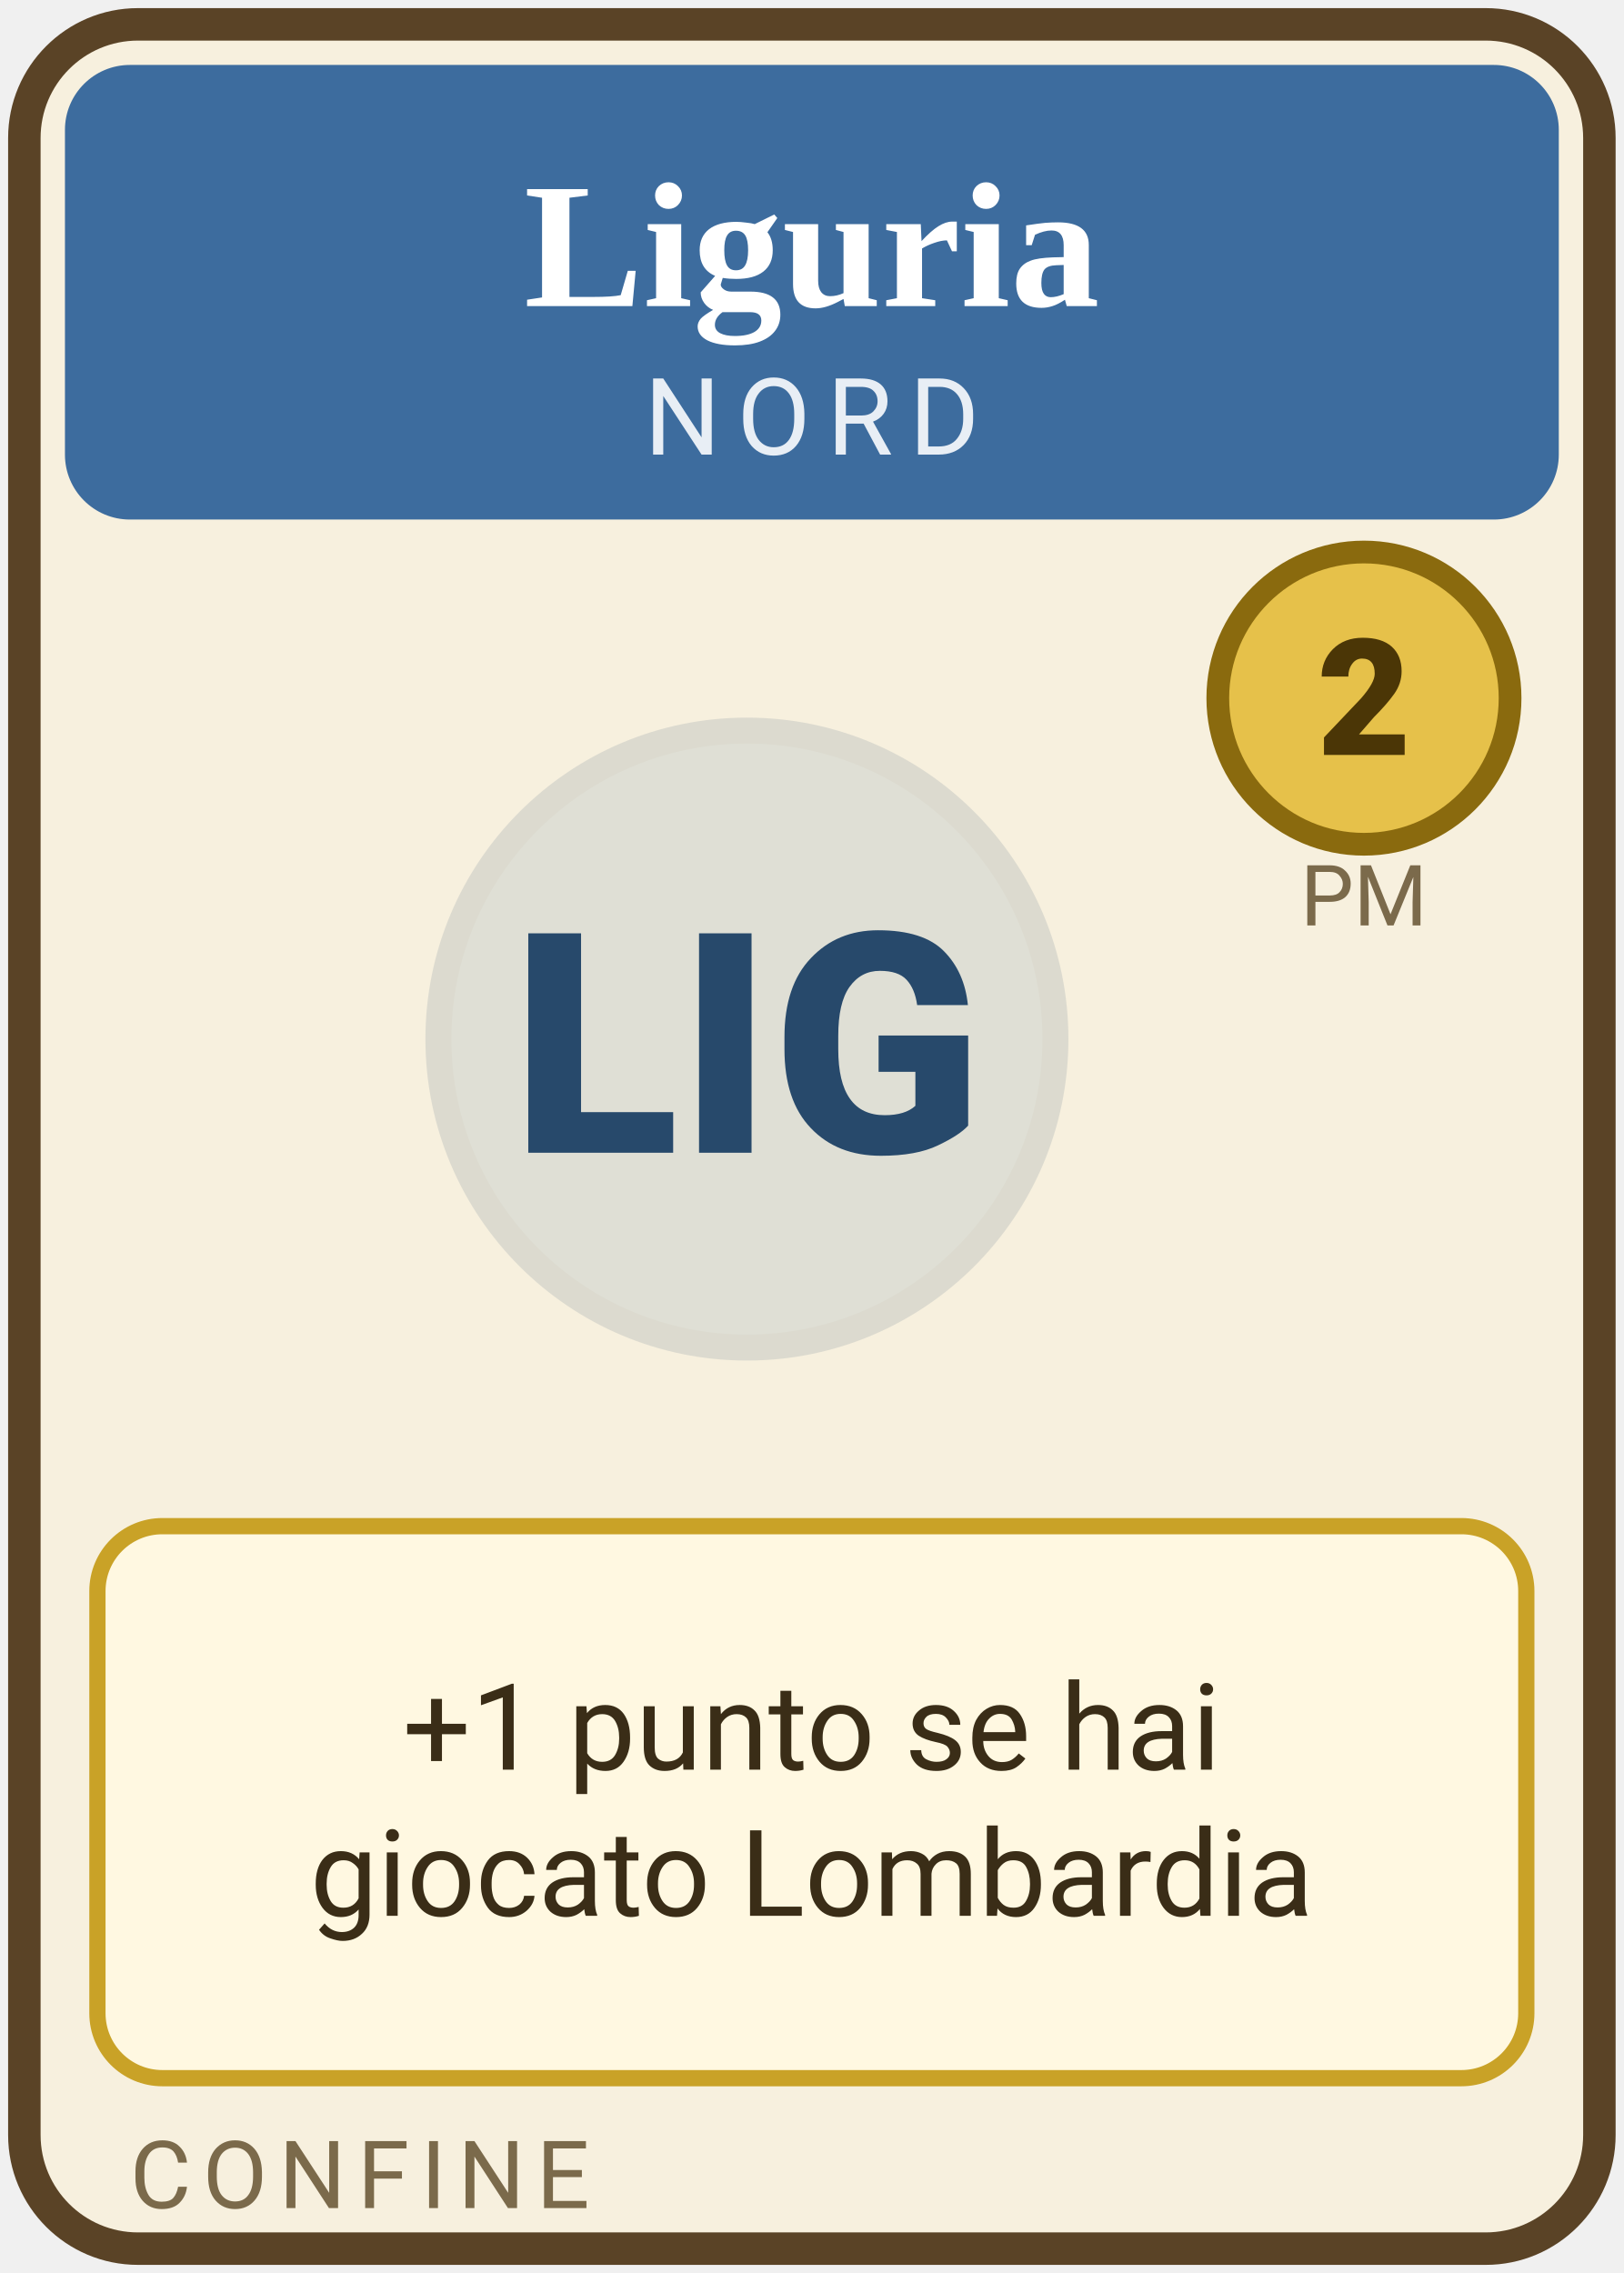
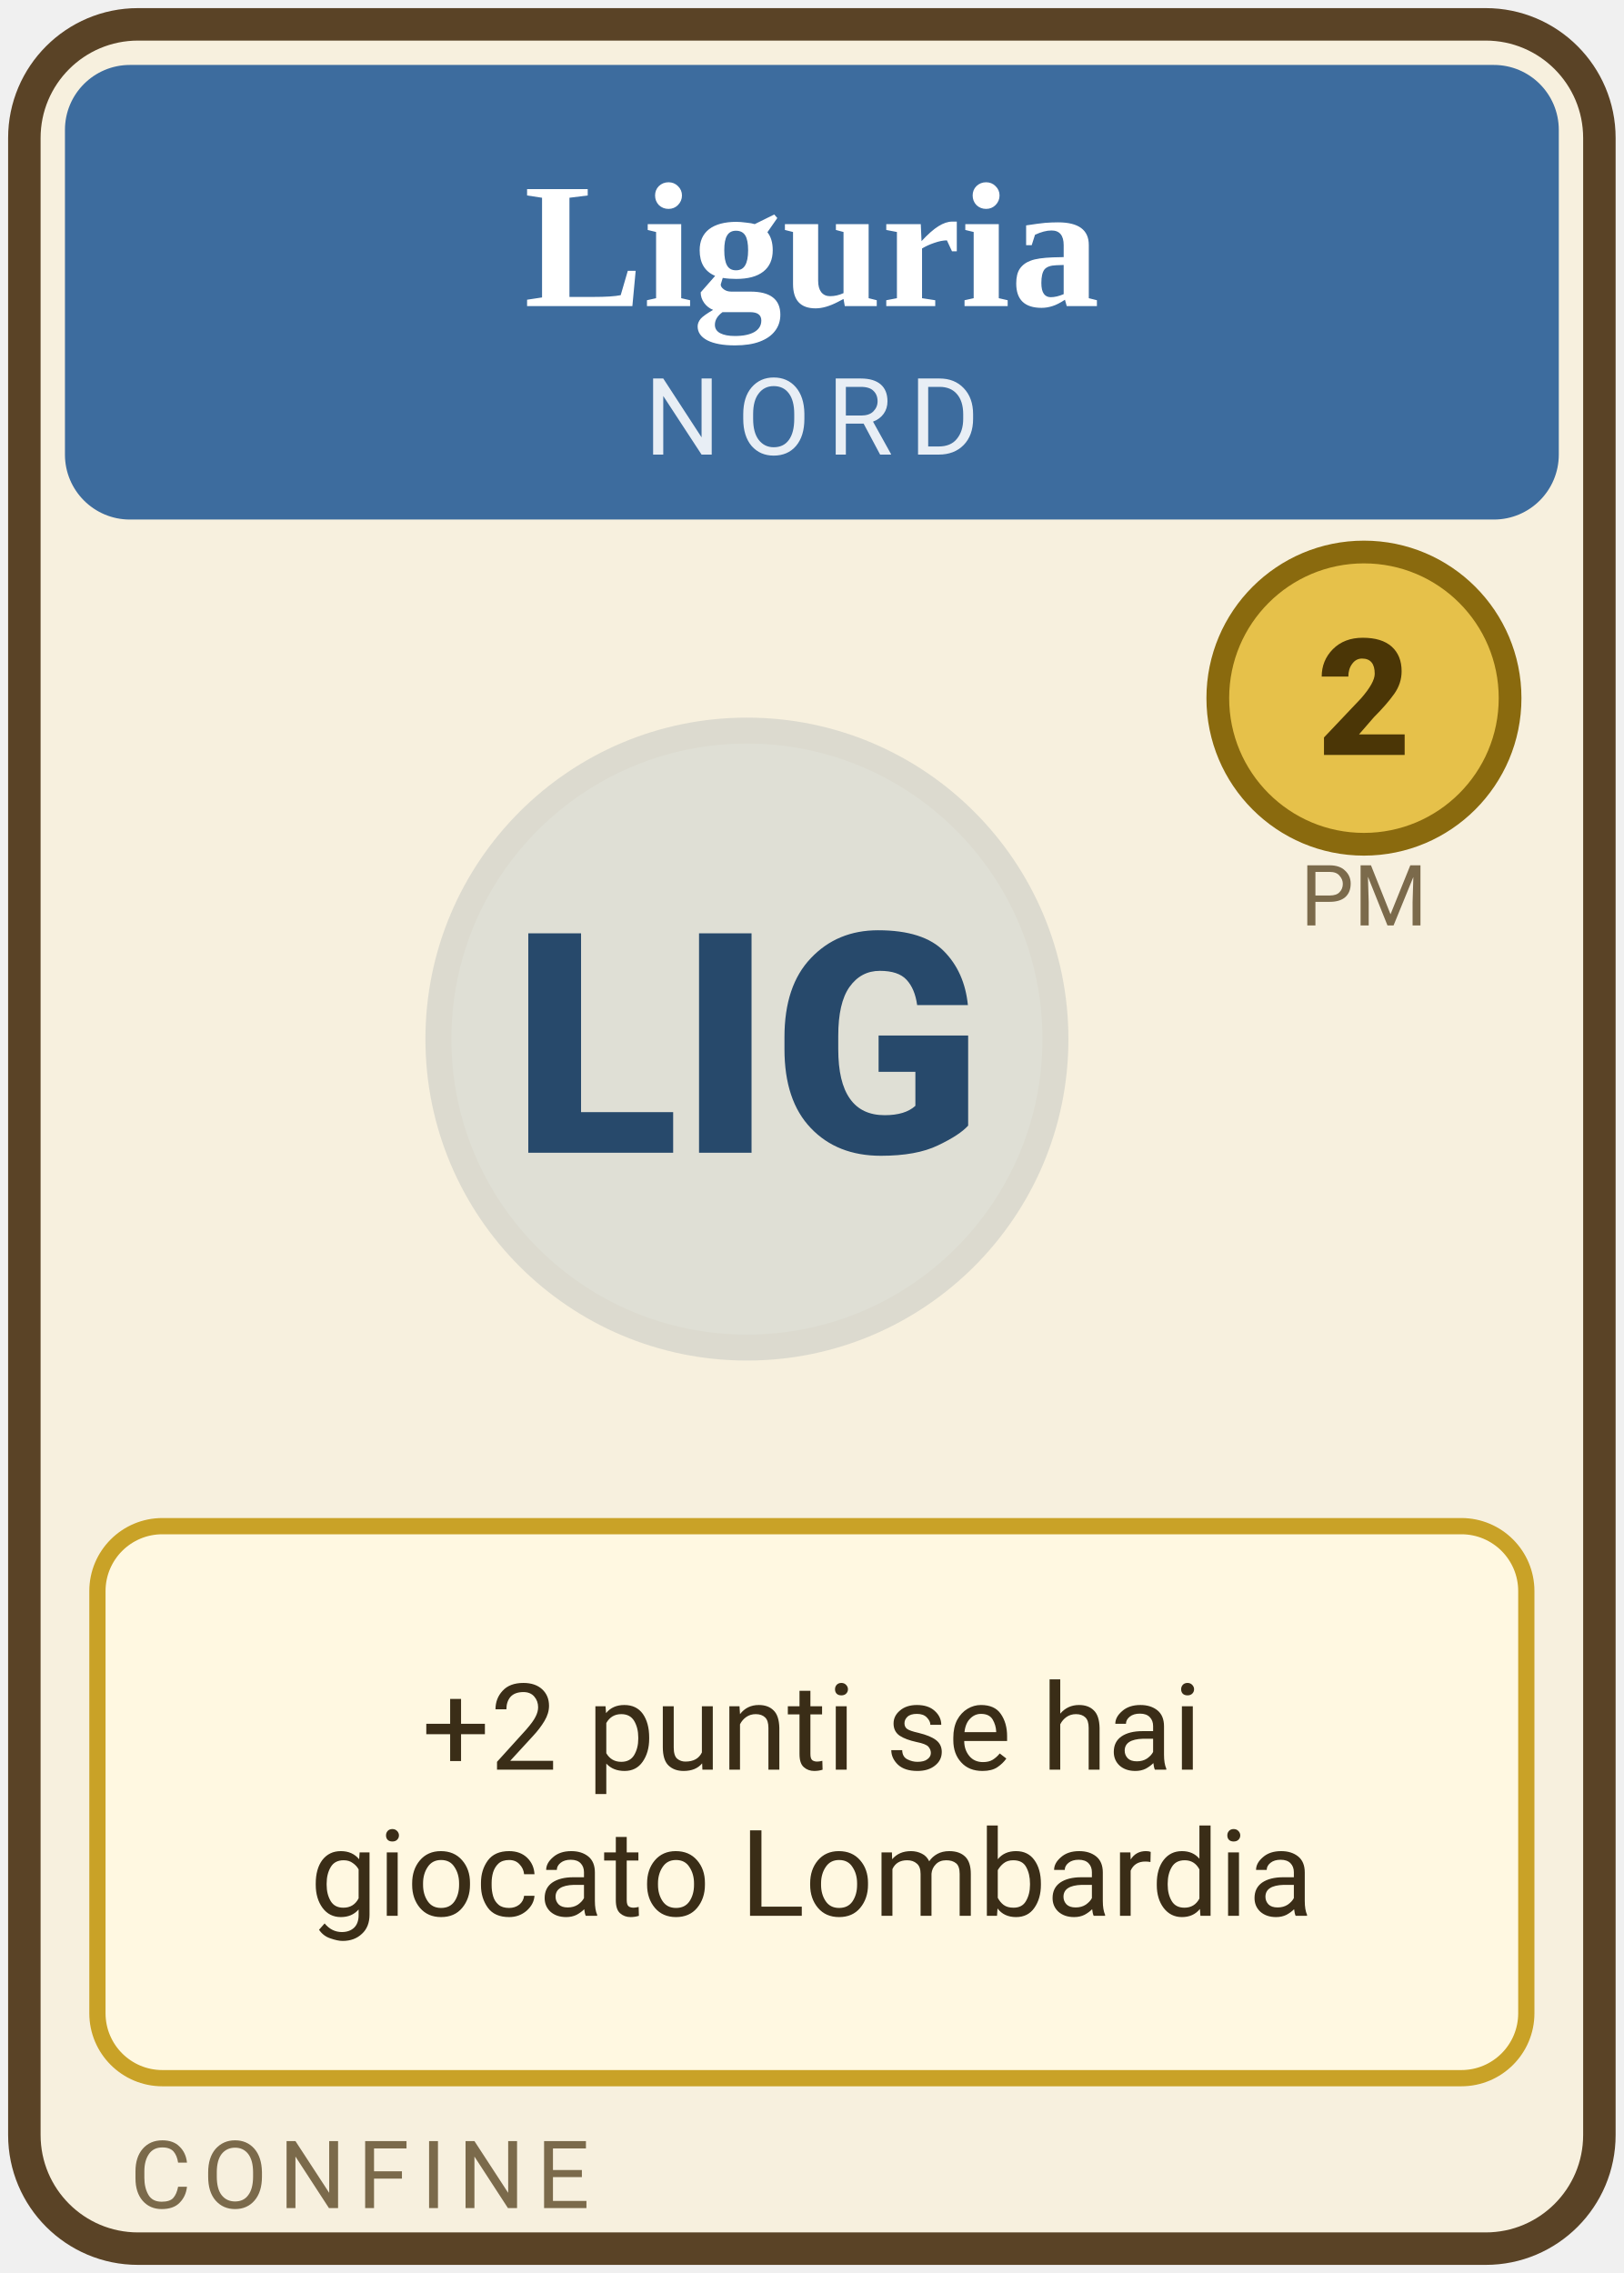
<svg xmlns="http://www.w3.org/2000/svg" width="100" height="140" class="spr card region " viewBox="0 0 100 140" role="img">
  <rect x="1.5" y="1.5" width="97" height="137" rx="7" fill="#f7f0de" stroke="#5a4326" stroke-width="2" />
  <rect x="4" y="4" width="92" height="28" rx="4" fill="#3d6c9e" />
  <text x="50" y="18.85" text-anchor="middle" font-size="11.0" font-weight="700" fill="#fff" font-family="Georgia, 'Times New Roman', serif">Liguria</text>
  <text x="50" y="28" text-anchor="middle" font-size="6.6" letter-spacing="1" fill="#e8eef5" font-family="system-ui, -apple-system, 'Segoe UI', Roboto, sans-serif">NORD</text>
  <circle cx="46" cy="64" r="19" fill="#3d6c9e" opacity=".13" stroke="#27496b" stroke-width="1.6" />
  <text x="46" y="71" text-anchor="middle" font-size="19" font-weight="800" fill="#27496b" font-family="system-ui, -apple-system, 'Segoe UI', Roboto, sans-serif">LIG</text>
  <circle cx="84" cy="43" r="9" fill="#e6c14a" stroke="#8a6a0e" stroke-width="1.4" />
  <text x="84" y="46.5" text-anchor="middle" font-size="10" font-weight="800" fill="#4b3606" font-family="system-ui, -apple-system, 'Segoe UI', Roboto, sans-serif">2</text>
  <text x="84" y="57" text-anchor="middle" font-size="5.2" fill="#7b6a4b" font-family="system-ui, -apple-system, 'Segoe UI', Roboto, sans-serif">PM</text>
  <rect x="6" y="94" width="88" height="34" rx="4" fill="#fff8e1" stroke="#c9a227" stroke-width="1" />
-   <text x="50" y="109" text-anchor="middle" font-size="7.4" fill="#3a2d17" font-family="system-ui, -apple-system, 'Segoe UI', Roboto, sans-serif">+1 punto se hai</text>
+   <text x="50" y="109" text-anchor="middle" font-size="7.4" fill="#3a2d17" font-family="system-ui, -apple-system, 'Segoe UI', Roboto, sans-serif">+2 punti se hai</text>
  <text x="50" y="118" text-anchor="middle" font-size="7.4" fill="#3a2d17" font-family="system-ui, -apple-system, 'Segoe UI', Roboto, sans-serif">giocato Lombardia</text>
  <text x="8" y="136" font-size="5.8" letter-spacing=".7" fill="#7b6a4b" font-family="system-ui, -apple-system, 'Segoe UI', Roboto, sans-serif">CONFINE</text>
</svg>
